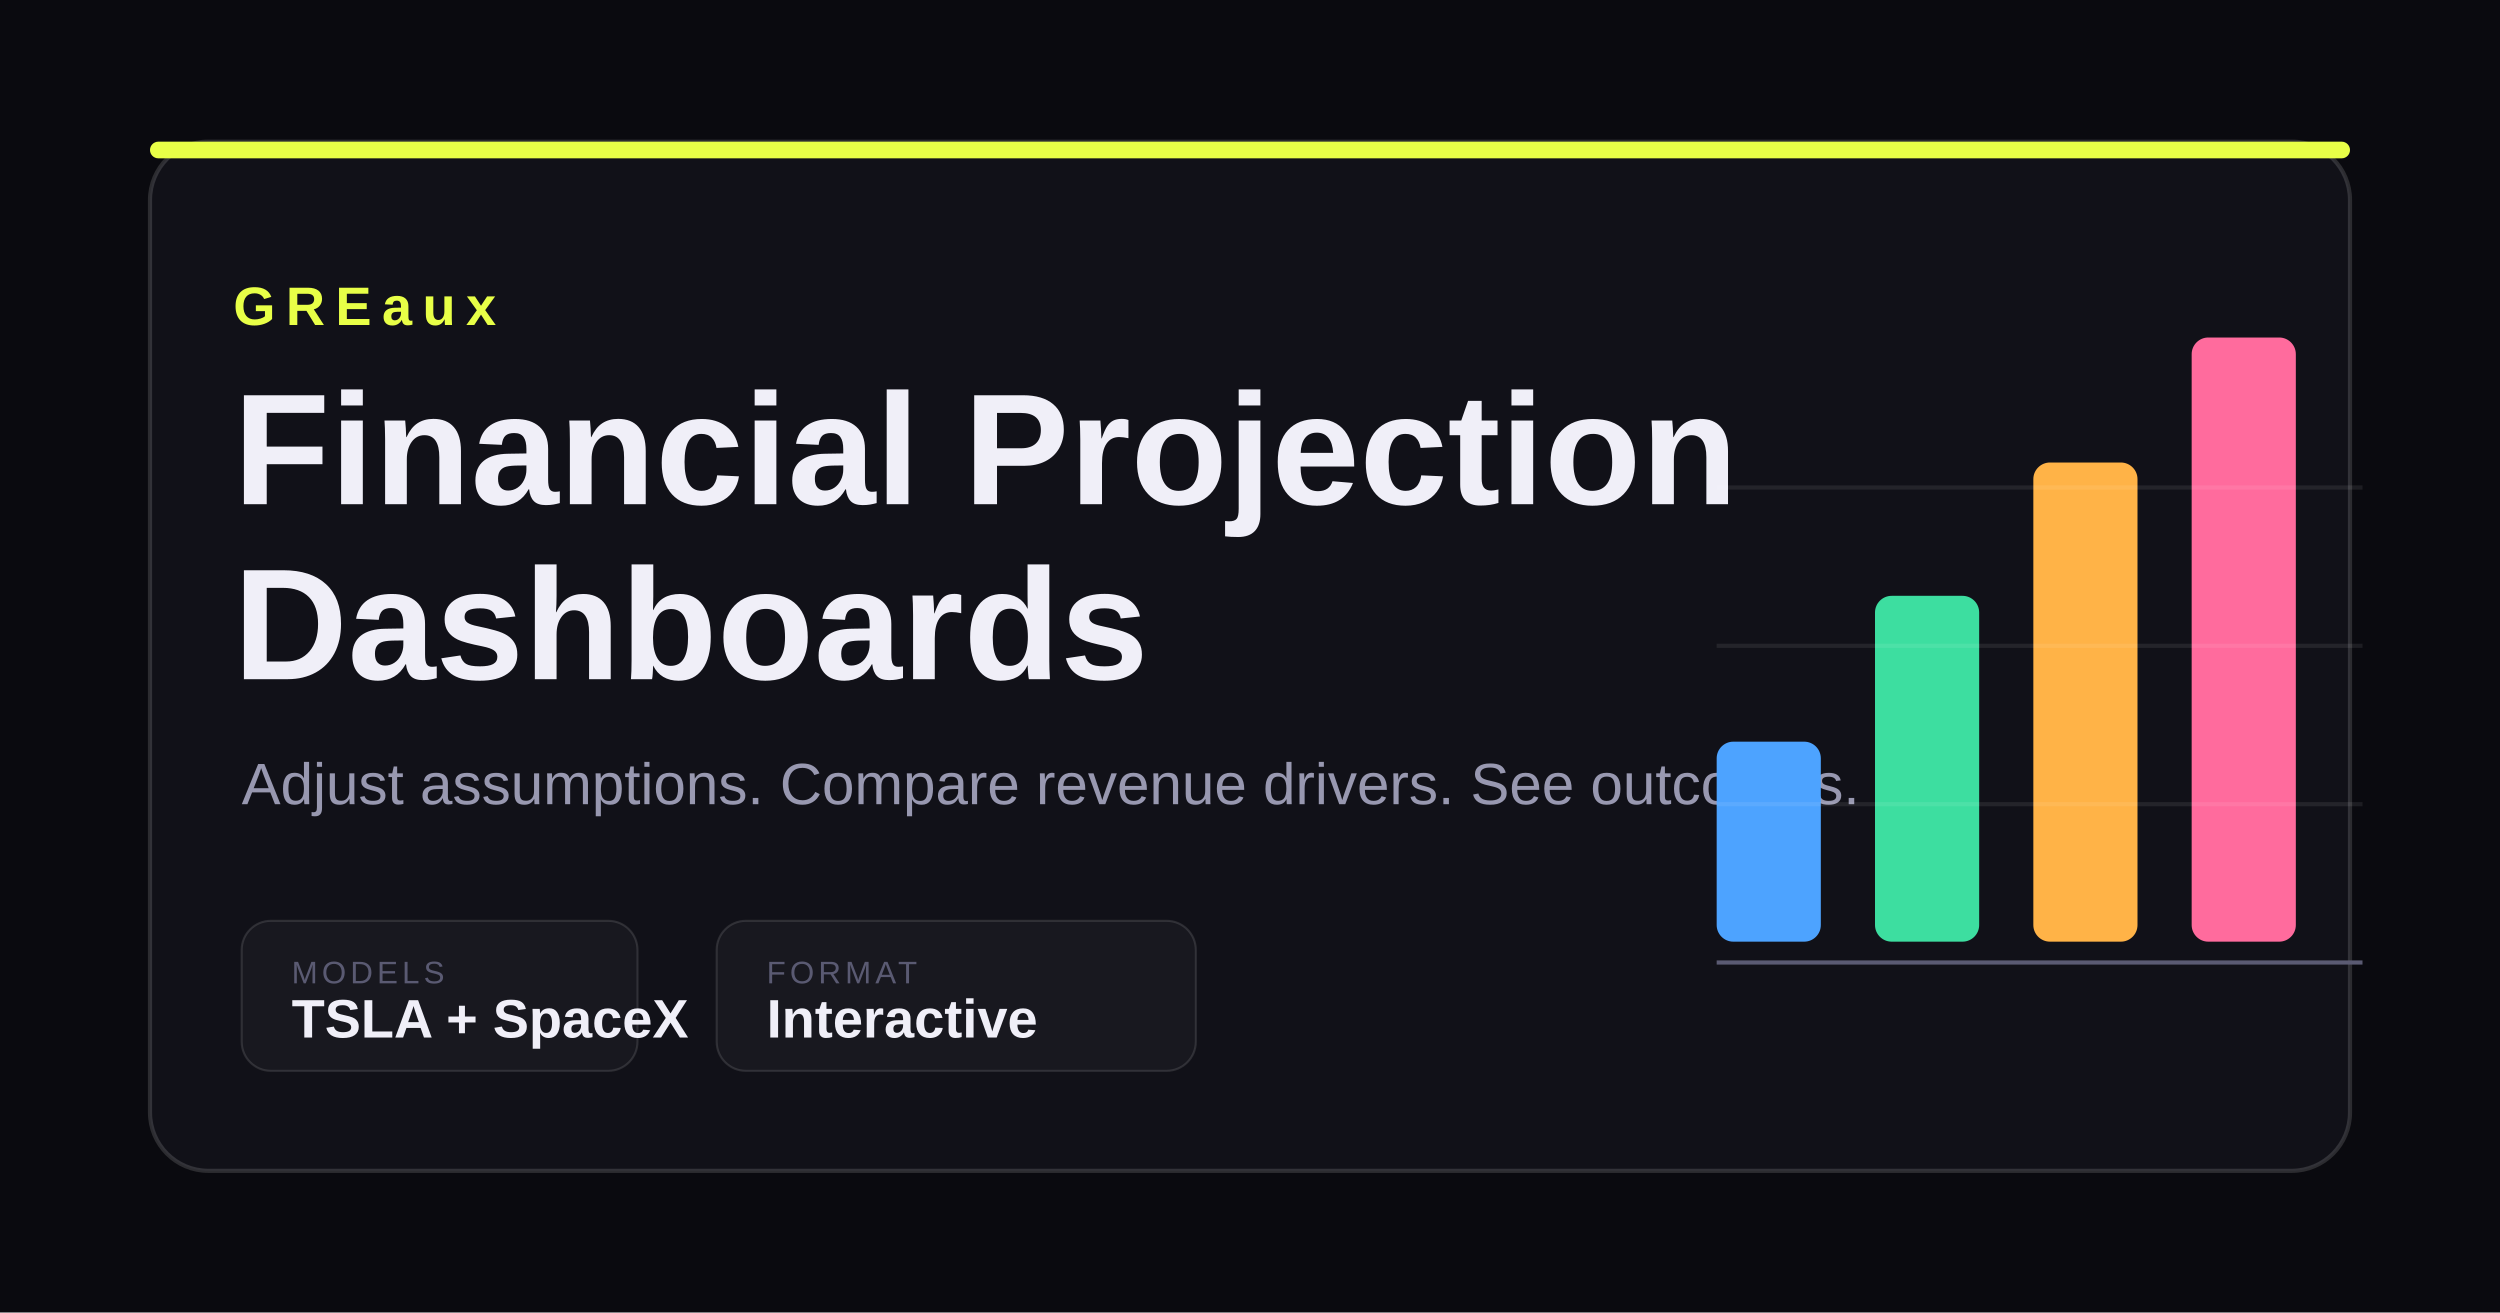
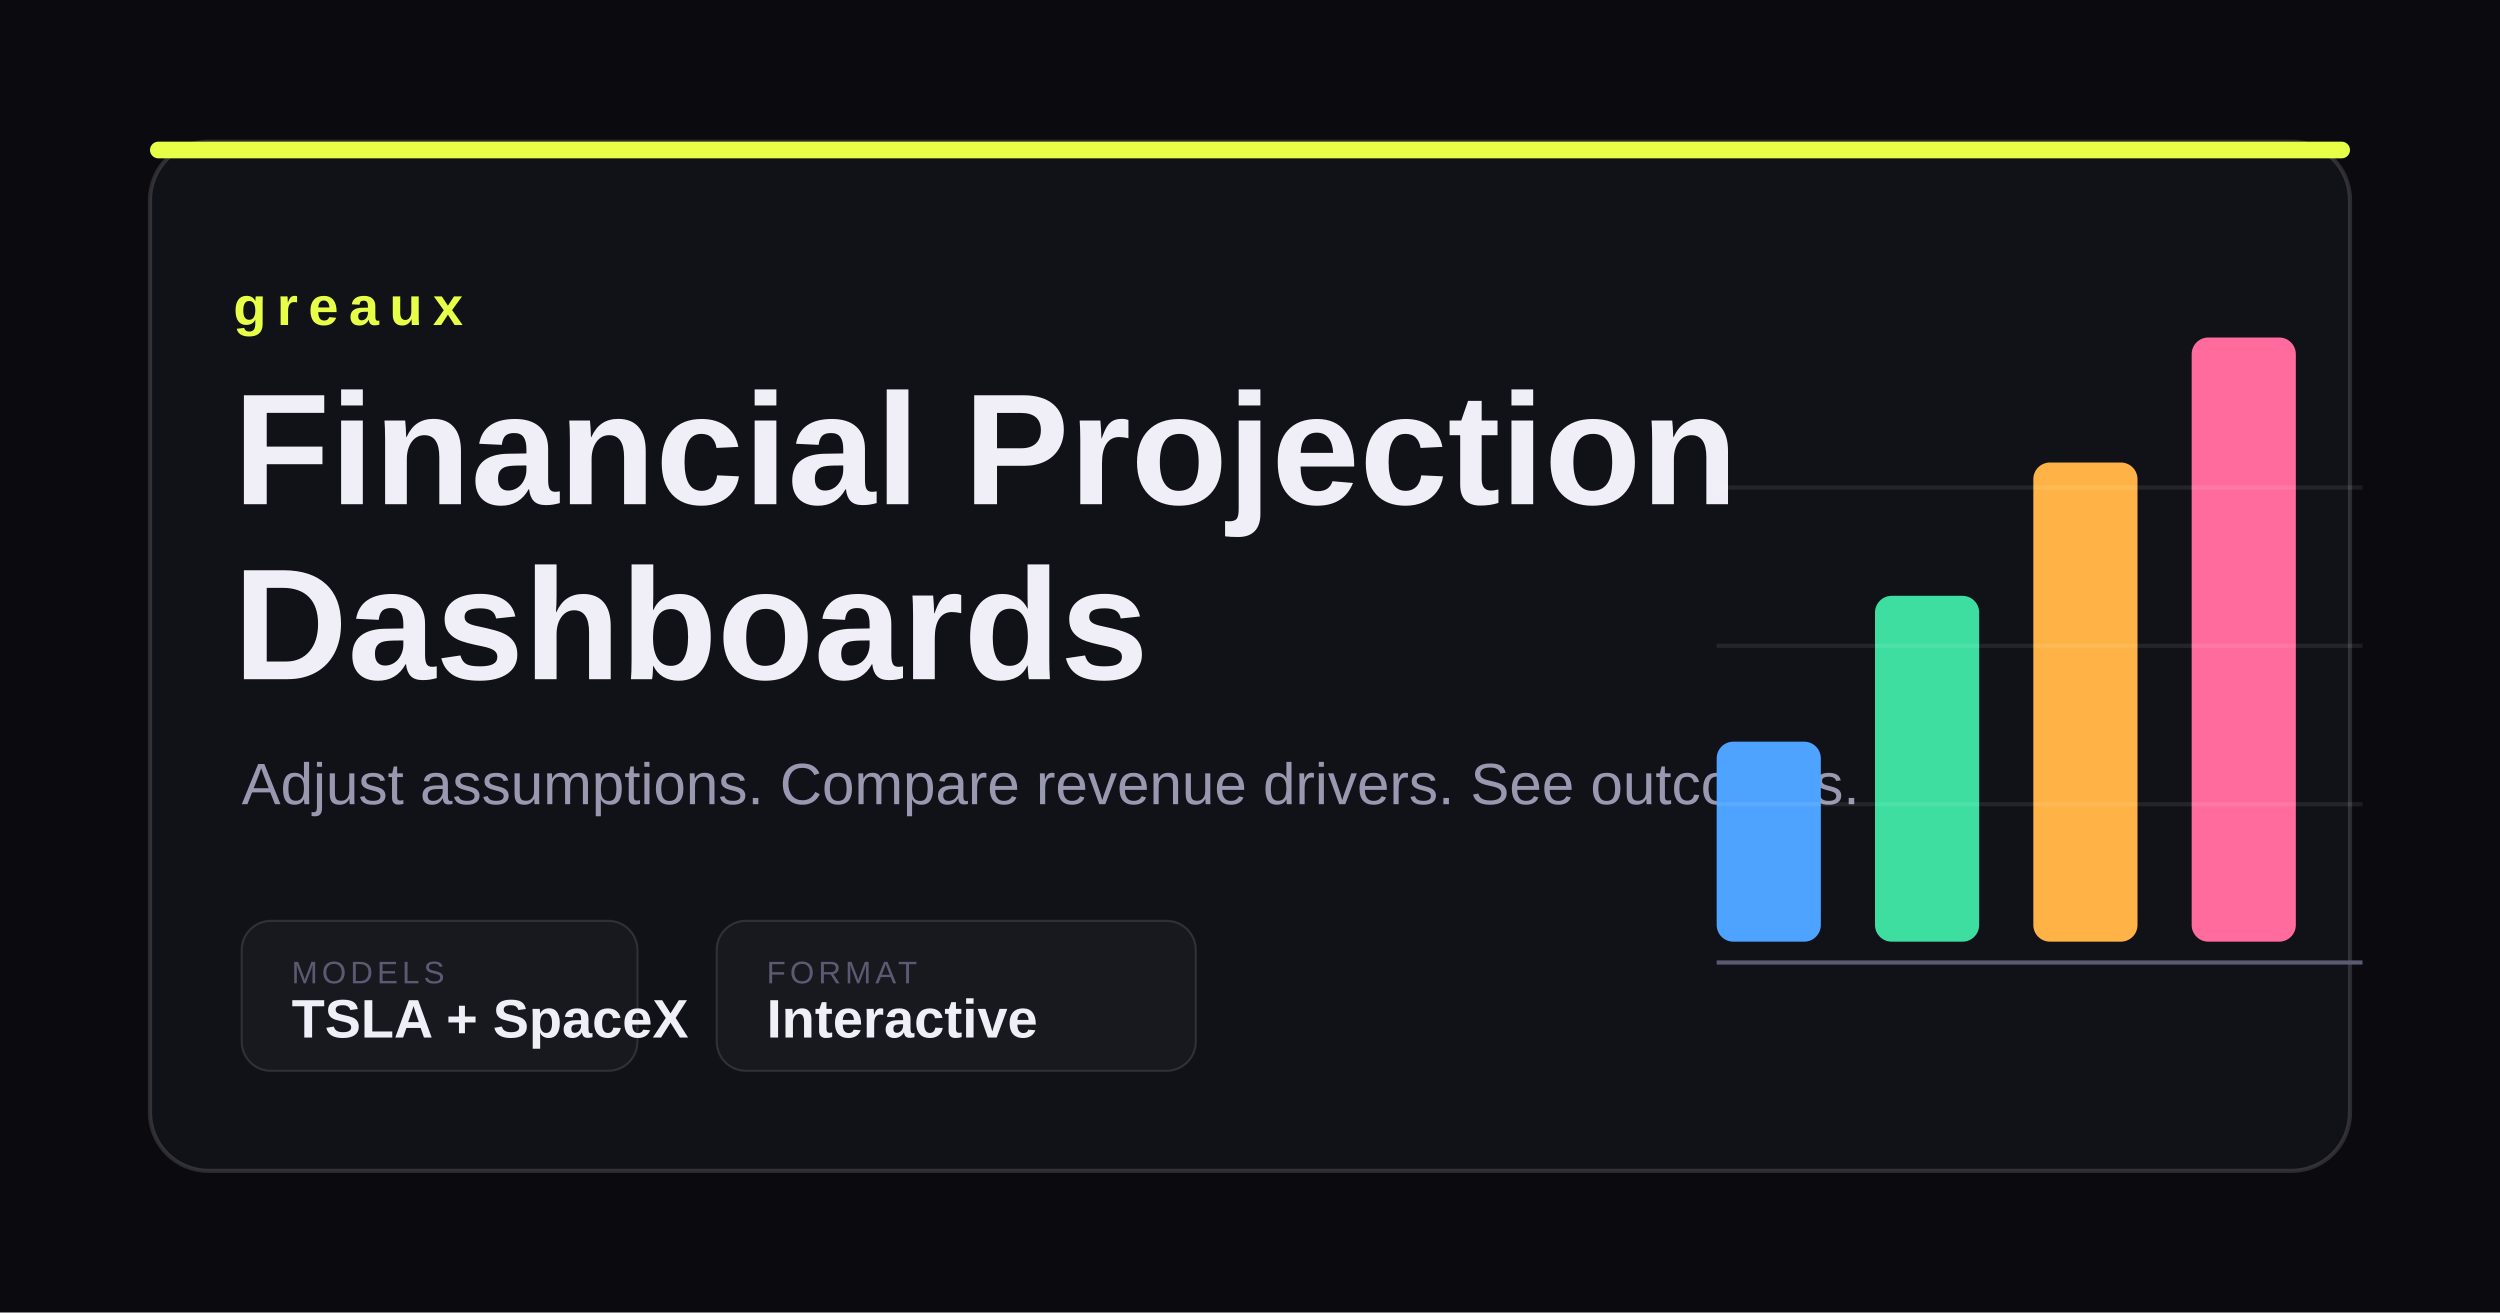
<svg xmlns="http://www.w3.org/2000/svg" width="1200" height="630" viewBox="0 0 1200 630" role="img" aria-labelledby="title desc">
  <rect width="1200" height="630" fill="#0a0a0f" />
  <rect x="72" y="68" width="1056" height="494" rx="28" fill="#111118" stroke="rgba(255,255,255,0.14)" stroke-width="2" />
  <rect x="72" y="68" width="1056" height="8" rx="4" fill="#e8ff47" />
-   <text x="112" y="156" fill="#e8ff47" font-family="Arial, Helvetica, sans-serif" font-size="26" font-weight="700" letter-spacing="5">GREaux</text>
+   <text x="112" y="156" fill="#e8ff47" font-family="Arial, Helvetica, sans-serif" font-size="26" font-weight="700" letter-spacing="5">greaux</text>
  <text x="112" y="242" fill="#f0eff8" font-family="Arial, Helvetica, sans-serif" font-size="76" font-weight="800">Financial Projection</text>
  <text x="112" y="326" fill="#f0eff8" font-family="Arial, Helvetica, sans-serif" font-size="76" font-weight="800">Dashboards</text>
  <text x="116" y="386" fill="#9898b0" font-family="Arial, Helvetica, sans-serif" font-size="28">Adjust assumptions. Compare revenue drivers. See outcomes.</text>
  <g transform="translate(116 442)">
    <rect width="190" height="72" rx="14" fill="#18181f" stroke="rgba(255,255,255,0.12)" />
    <text x="24" y="30" fill="#5a5a72" font-family="Arial, Helvetica, sans-serif" font-size="15" letter-spacing="2">MODELS</text>
    <text x="24" y="56" fill="#f0eff8" font-family="Arial, Helvetica, sans-serif" font-size="26" font-weight="700">TSLA + SpaceX</text>
  </g>
  <g transform="translate(344 442)">
    <rect width="230" height="72" rx="14" fill="#18181f" stroke="rgba(255,255,255,0.12)" />
    <text x="24" y="30" fill="#5a5a72" font-family="Arial, Helvetica, sans-serif" font-size="15" letter-spacing="2">FORMAT</text>
    <text x="24" y="56" fill="#f0eff8" font-family="Arial, Helvetica, sans-serif" font-size="26" font-weight="700">Interactive</text>
  </g>
  <g transform="translate(824 136)">
    <rect x="0" y="220" width="50" height="96" rx="8" fill="#4da3ff" />
    <rect x="76" y="150" width="50" height="166" rx="8" fill="#3ddea0" />
    <rect x="152" y="86" width="50" height="230" rx="8" fill="#ffb347" />
    <rect x="228" y="26" width="50" height="290" rx="8" fill="#ff6b9d" />
    <path d="M0 326H310" stroke="#5a5a72" stroke-width="2" />
    <path d="M0 250H310M0 174H310M0 98H310" stroke="rgba(255,255,255,0.08)" stroke-width="2" />
  </g>
</svg>
